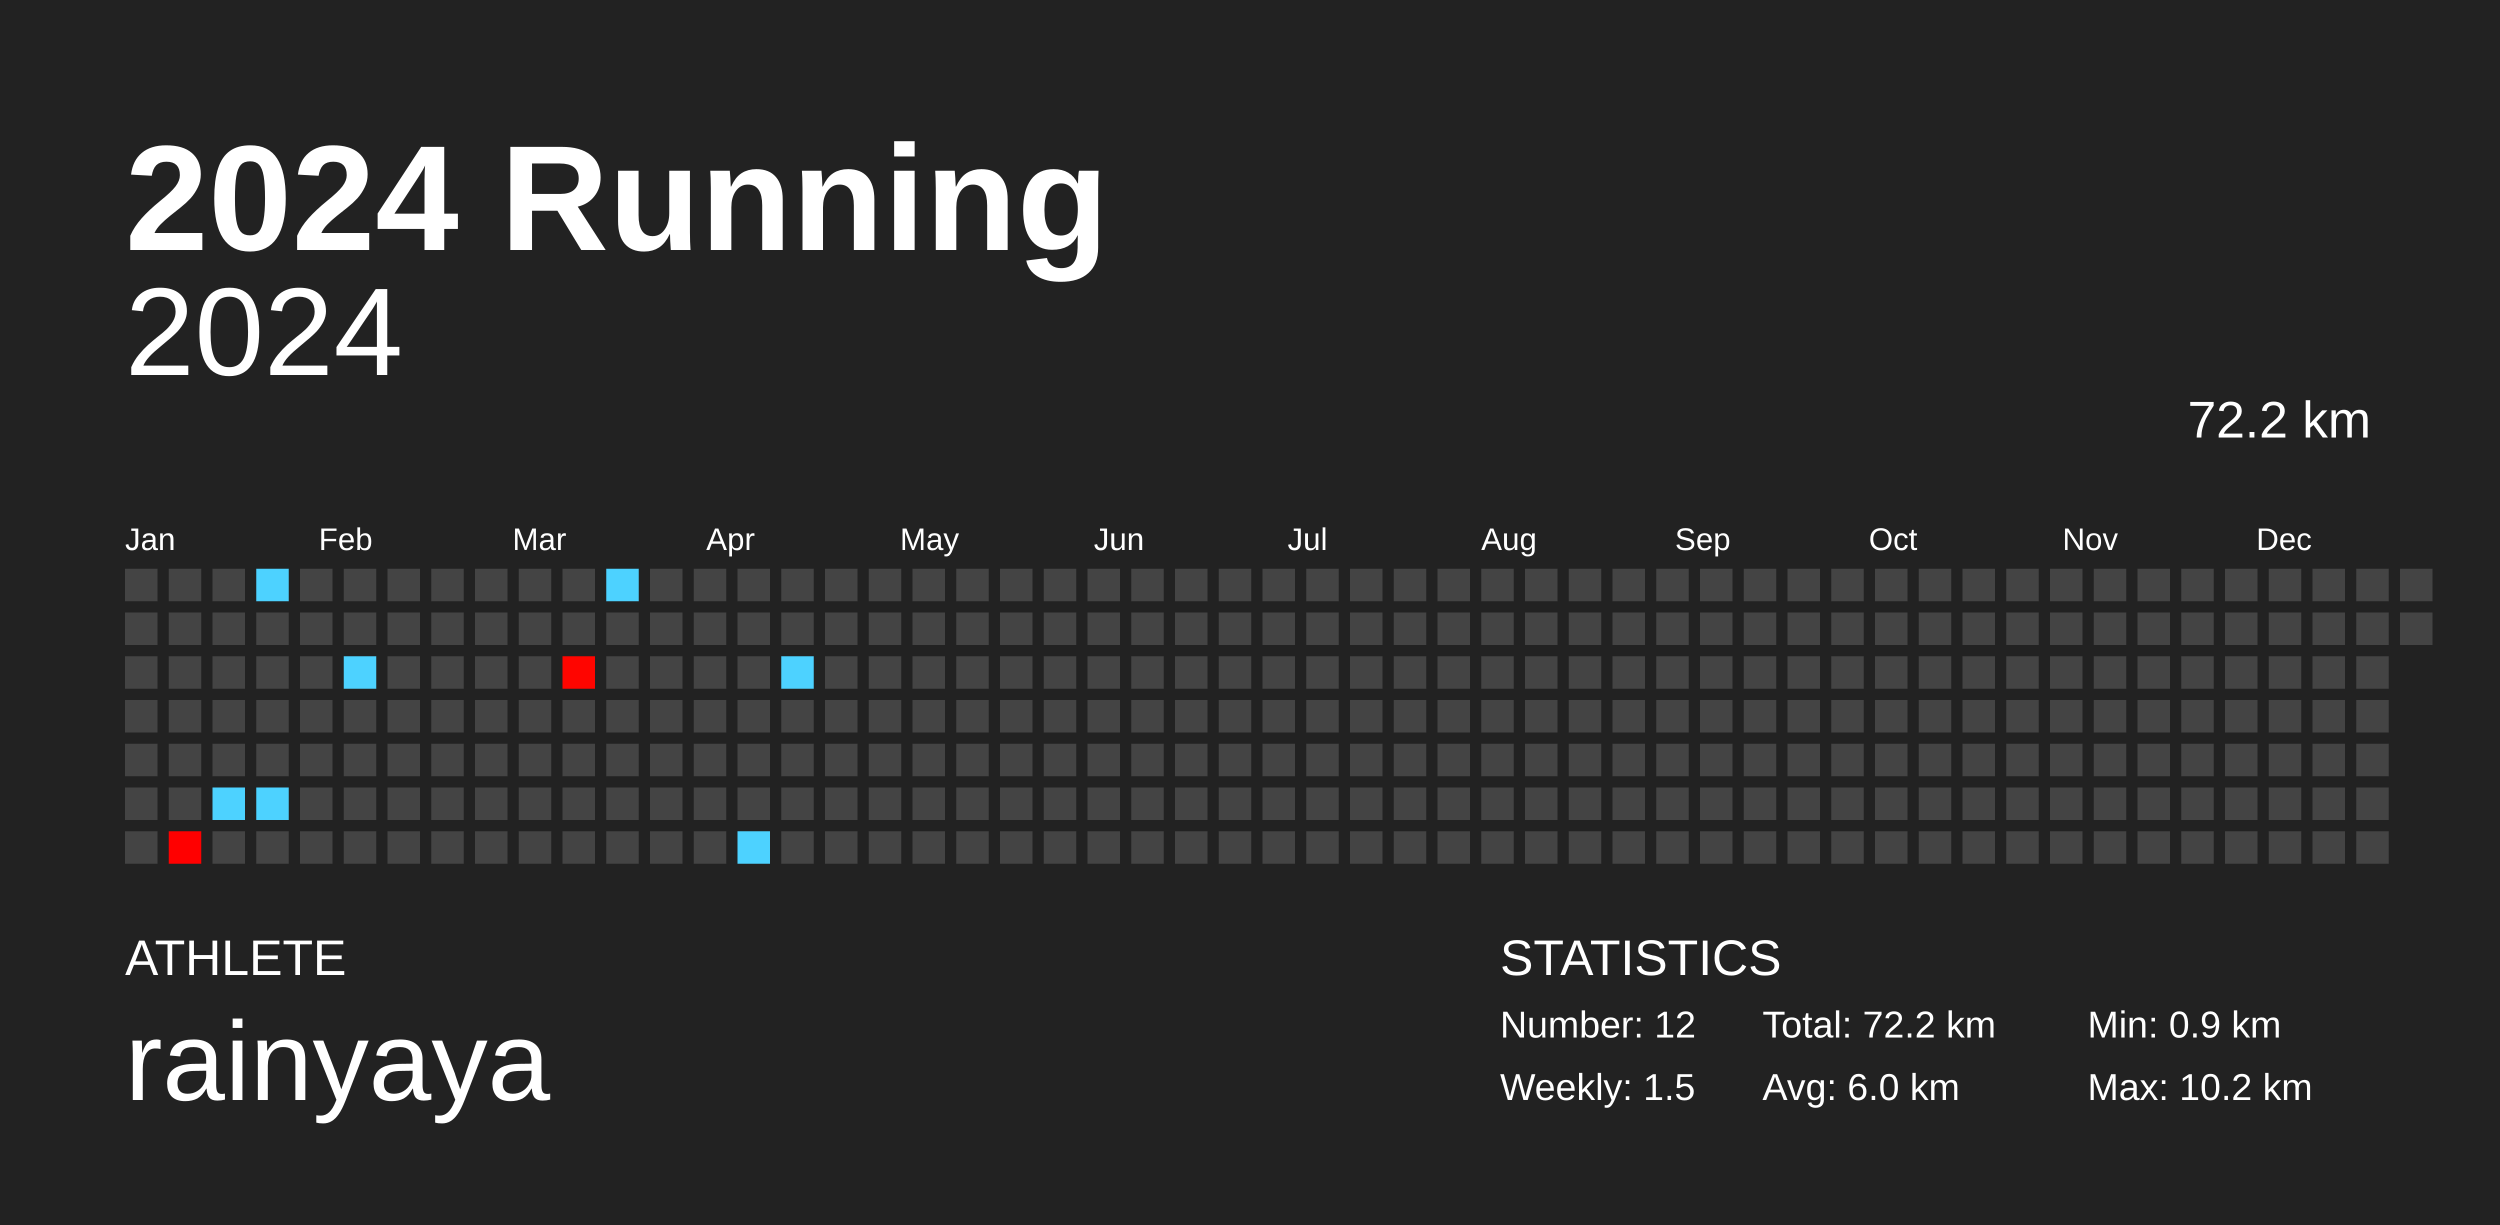
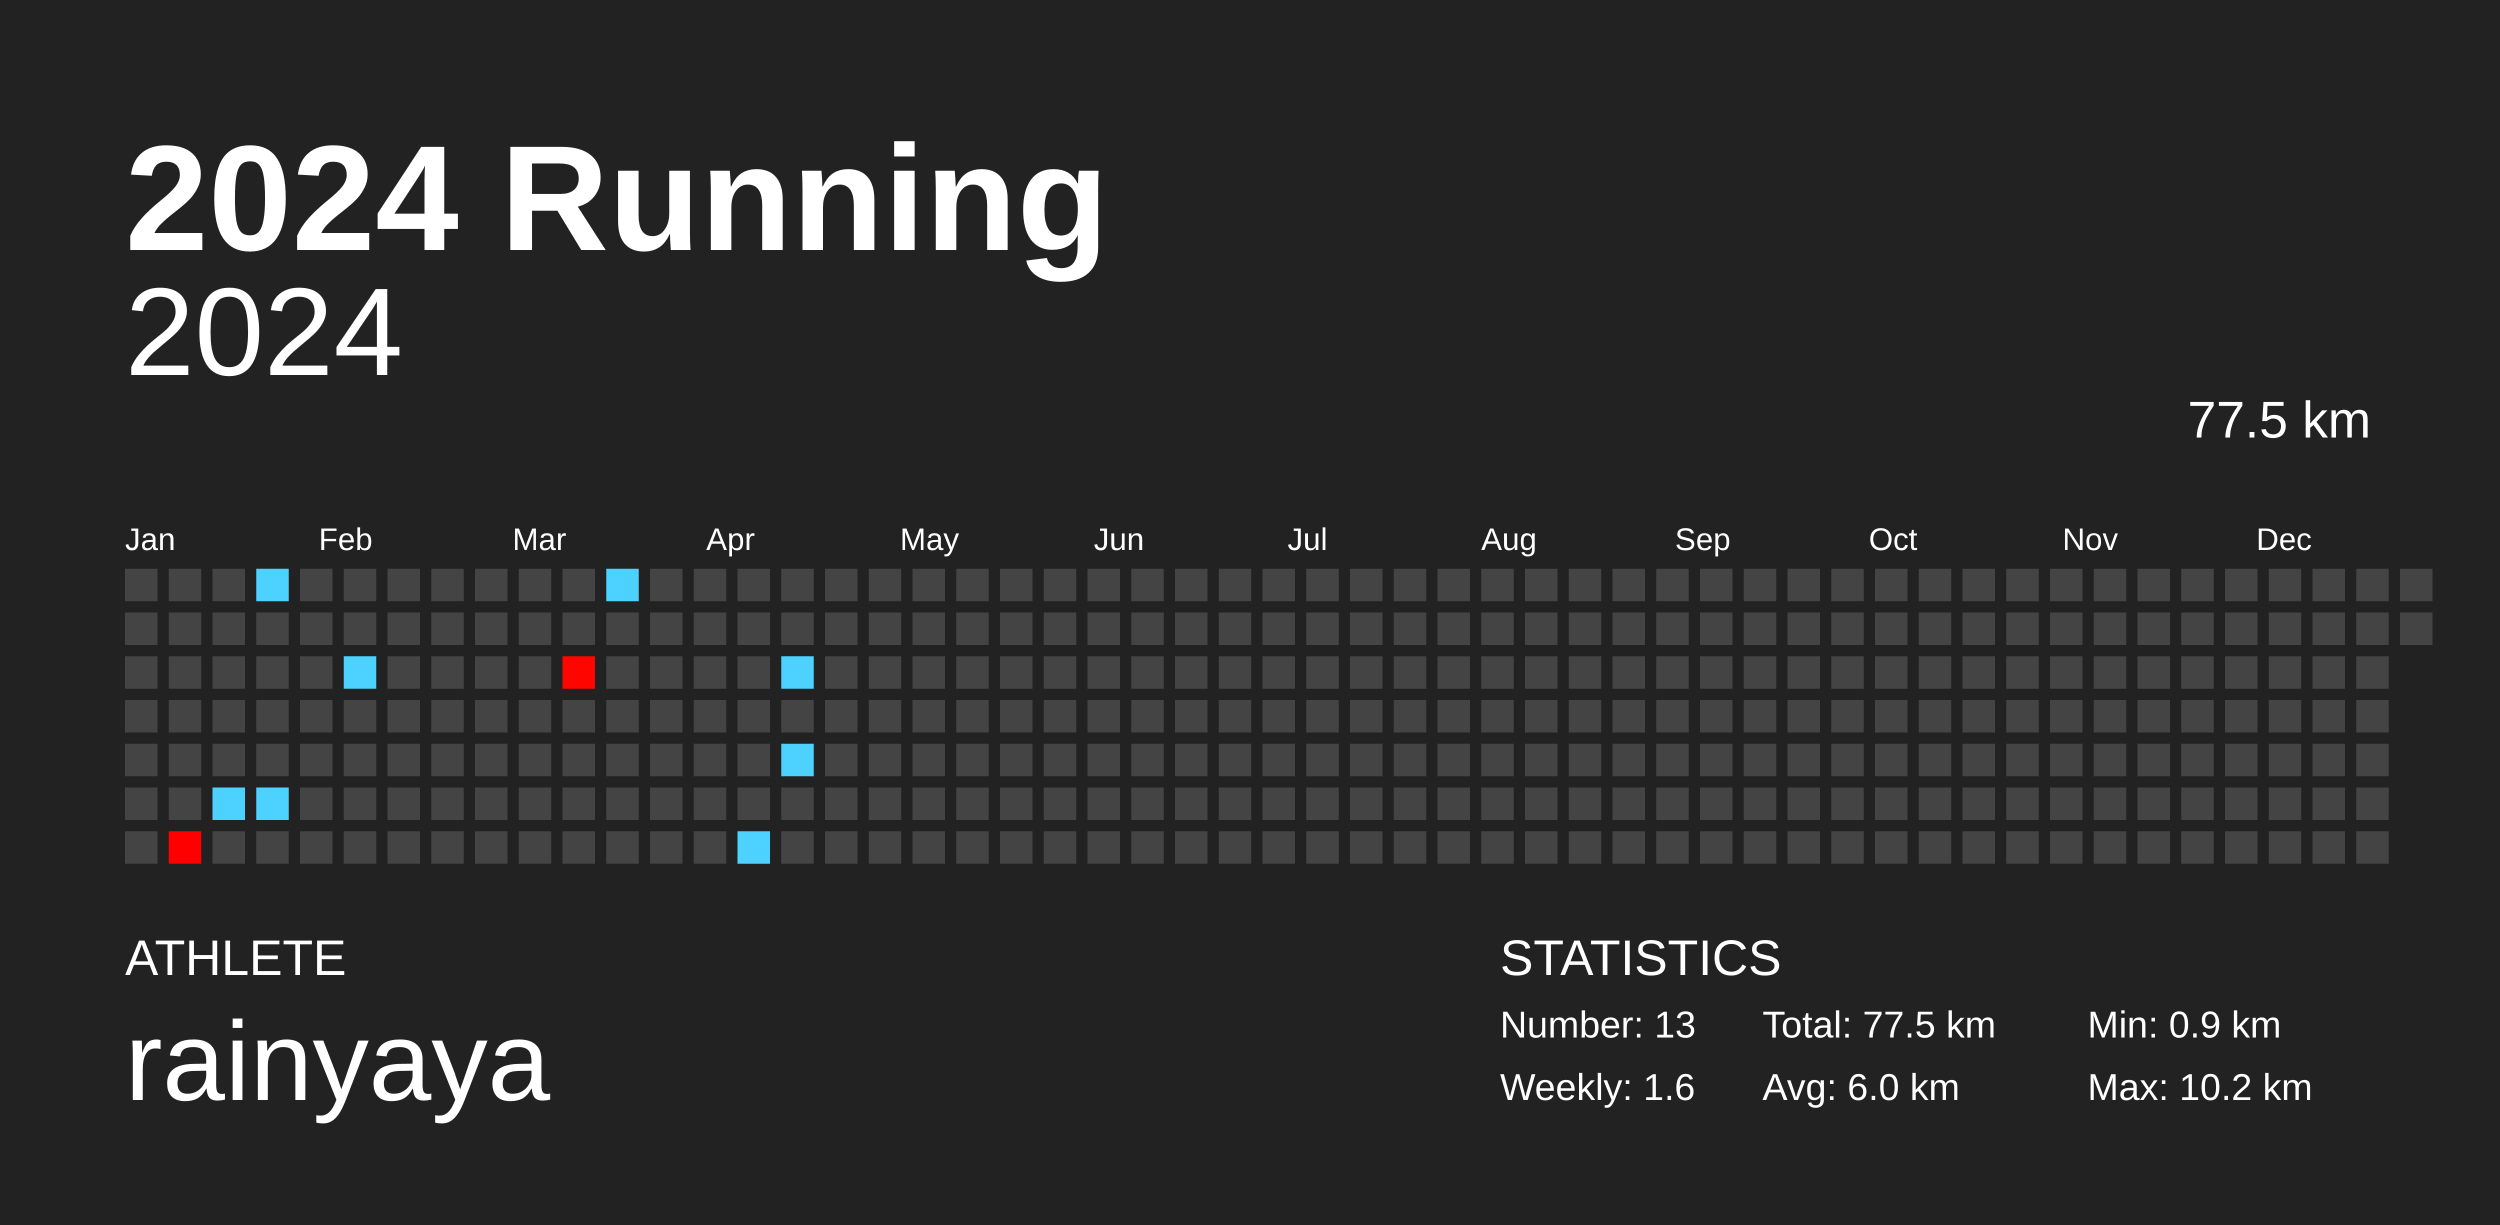
<svg xmlns="http://www.w3.org/2000/svg" baseProfile="full" height="98mm" version="1.1" viewBox="0,0,200,98" width="200mm">
  <defs />
  <rect fill="#222222" height="98" width="200" x="0" y="0" />
  <text fill="#FFFFFF" style="font-size:12px; font-family:Arial; font-weight:bold;" x="10" y="20">2024 Running</text>
  <text fill="#FFFFFF" style="font-size:4px; font-family:Arial" x="10" y="78">ATHLETE</text>
  <text fill="#FFFFFF" style="font-size:9px; font-family:Arial" x="10" y="88">rainyaya</text>
  <text fill="#FFFFFF" style="font-size:4px; font-family:Arial" x="120" y="78">STATISTICS</text>
-   <text fill="#FFFFFF" style="font-size:3px; font-family:Arial" x="120" y="83">Number: 12</text>
-   <text fill="#FFFFFF" style="font-size:3px; font-family:Arial" x="120" y="88">Weekly: 1.5</text>
-   <text fill="#FFFFFF" style="font-size:3px; font-family:Arial" x="141" y="83">Total: 72.2 km</text>
+   <text fill="#FFFFFF" style="font-size:3px; font-family:Arial" x="120" y="83">Number: 13</text>
+   <text fill="#FFFFFF" style="font-size:3px; font-family:Arial" x="120" y="88">Weekly: 1.6</text>
+   <text fill="#FFFFFF" style="font-size:3px; font-family:Arial" x="141" y="83">Total: 77.5 km</text>
  <text fill="#FFFFFF" style="font-size:3px; font-family:Arial" x="141" y="88">Avg: 6.0 km</text>
  <text fill="#FFFFFF" style="font-size:3px; font-family:Arial" x="167" y="83">Min: 0.9 km</text>
  <text fill="#FFFFFF" style="font-size:3px; font-family:Arial" x="167" y="88">Max: 10.2 km</text>
  <text alignment-baseline="hanging" fill="#FFFFFF" style="font-size:10.0px; font-family:Arial;" x="10" y="30">2024</text>
-   <text alignment-baseline="hanging" fill="#FFFFFF" style="font-size:4.125px; font-family:Arial;" x="175" y="35">72.2 km</text>
+   <text alignment-baseline="hanging" fill="#FFFFFF" style="font-size:4.125px; font-family:Arial;" x="175" y="35">77.5 km</text>
  <text fill="#FFFFFF" style="font-size:2.5px; font-family:Arial" x="10.0" y="44">Jan</text>
  <text fill="#FFFFFF" style="font-size:2.5px; font-family:Arial" x="25.5" y="44">Feb</text>
  <text fill="#FFFFFF" style="font-size:2.5px; font-family:Arial" x="41.0" y="44">Mar</text>
  <text fill="#FFFFFF" style="font-size:2.5px; font-family:Arial" x="56.5" y="44">Apr</text>
  <text fill="#FFFFFF" style="font-size:2.5px; font-family:Arial" x="72.0" y="44">May</text>
  <text fill="#FFFFFF" style="font-size:2.5px; font-family:Arial" x="87.5" y="44">Jun</text>
  <text fill="#FFFFFF" style="font-size:2.5px; font-family:Arial" x="103.0" y="44">Jul</text>
  <text fill="#FFFFFF" style="font-size:2.5px; font-family:Arial" x="118.5" y="44">Aug</text>
  <text fill="#FFFFFF" style="font-size:2.5px; font-family:Arial" x="134.0" y="44">Sep</text>
  <text fill="#FFFFFF" style="font-size:2.5px; font-family:Arial" x="149.5" y="44">Oct</text>
  <text fill="#FFFFFF" style="font-size:2.5px; font-family:Arial" x="165.0" y="44">Nov</text>
  <text fill="#FFFFFF" style="font-size:2.5px; font-family:Arial" x="180.5" y="44">Dec</text>
  <rect fill="#444444" height="2.6" width="2.6" x="10.0" y="45.5" />
  <rect fill="#444444" height="2.6" width="2.6" x="10.0" y="49.0" />
  <rect fill="#444444" height="2.6" width="2.6" x="10.0" y="52.5" />
  <rect fill="#444444" height="2.6" width="2.6" x="10.0" y="56.0" />
  <rect fill="#444444" height="2.6" width="2.6" x="10.0" y="59.5" />
  <rect fill="#444444" height="2.6" width="2.6" x="10.0" y="63.0" />
  <rect fill="#444444" height="2.6" width="2.6" x="10.0" y="66.5" />
  <rect fill="#444444" height="2.6" width="2.6" x="13.5" y="45.5" />
  <rect fill="#444444" height="2.6" width="2.6" x="13.5" y="49.0" />
  <rect fill="#444444" height="2.6" width="2.6" x="13.5" y="52.5" />
  <rect fill="#444444" height="2.6" width="2.6" x="13.5" y="56.0" />
  <rect fill="#444444" height="2.6" width="2.6" x="13.5" y="59.5" />
  <rect fill="#444444" height="2.6" width="2.6" x="13.5" y="63.0" />
  <rect fill="#ff0000" height="2.6" width="2.6" x="13.5" y="66.5" />
  <rect fill="#444444" height="2.6" width="2.6" x="17.0" y="45.5" />
  <rect fill="#444444" height="2.6" width="2.6" x="17.0" y="49.0" />
  <rect fill="#444444" height="2.6" width="2.6" x="17.0" y="52.5" />
  <rect fill="#444444" height="2.6" width="2.6" x="17.0" y="56.0" />
  <rect fill="#444444" height="2.6" width="2.6" x="17.0" y="59.5" />
  <rect fill="#4dd2ff" height="2.6" width="2.6" x="17.0" y="63.0" />
  <rect fill="#444444" height="2.6" width="2.6" x="17.0" y="66.5" />
  <rect fill="#4dd2ff" height="2.6" width="2.6" x="20.5" y="45.5" />
  <rect fill="#444444" height="2.6" width="2.6" x="20.5" y="49.0" />
  <rect fill="#444444" height="2.6" width="2.6" x="20.5" y="52.5" />
  <rect fill="#444444" height="2.6" width="2.6" x="20.5" y="56.0" />
  <rect fill="#444444" height="2.6" width="2.6" x="20.5" y="59.5" />
  <rect fill="#4dd2ff" height="2.6" width="2.6" x="20.5" y="63.0" />
  <rect fill="#444444" height="2.6" width="2.6" x="20.5" y="66.5" />
  <rect fill="#444444" height="2.6" width="2.6" x="24.0" y="45.5" />
  <rect fill="#444444" height="2.6" width="2.6" x="24.0" y="49.0" />
  <rect fill="#444444" height="2.6" width="2.6" x="24.0" y="52.5" />
  <rect fill="#444444" height="2.6" width="2.6" x="24.0" y="56.0" />
  <rect fill="#444444" height="2.6" width="2.6" x="24.0" y="59.5" />
  <rect fill="#444444" height="2.6" width="2.6" x="24.0" y="63.0" />
  <rect fill="#444444" height="2.6" width="2.6" x="24.0" y="66.5" />
  <rect fill="#444444" height="2.6" width="2.6" x="27.5" y="45.5" />
  <rect fill="#444444" height="2.6" width="2.6" x="27.5" y="49.0" />
  <rect fill="#4dd2ff" height="2.6" width="2.6" x="27.5" y="52.5" />
  <rect fill="#444444" height="2.6" width="2.6" x="27.5" y="56.0" />
  <rect fill="#444444" height="2.6" width="2.6" x="27.5" y="59.5" />
  <rect fill="#444444" height="2.6" width="2.6" x="27.5" y="63.0" />
  <rect fill="#444444" height="2.6" width="2.6" x="27.5" y="66.5" />
  <rect fill="#444444" height="2.6" width="2.6" x="31.0" y="45.5" />
  <rect fill="#444444" height="2.6" width="2.6" x="31.0" y="49.0" />
  <rect fill="#444444" height="2.6" width="2.6" x="31.0" y="52.5" />
  <rect fill="#444444" height="2.6" width="2.6" x="31.0" y="56.0" />
  <rect fill="#444444" height="2.6" width="2.6" x="31.0" y="59.5" />
  <rect fill="#444444" height="2.6" width="2.6" x="31.0" y="63.0" />
  <rect fill="#444444" height="2.6" width="2.6" x="31.0" y="66.5" />
  <rect fill="#444444" height="2.6" width="2.6" x="34.5" y="45.5" />
  <rect fill="#444444" height="2.6" width="2.6" x="34.5" y="49.0" />
  <rect fill="#444444" height="2.6" width="2.6" x="34.5" y="52.5" />
  <rect fill="#444444" height="2.6" width="2.6" x="34.5" y="56.0" />
  <rect fill="#444444" height="2.6" width="2.6" x="34.5" y="59.5" />
  <rect fill="#444444" height="2.6" width="2.6" x="34.5" y="63.0" />
  <rect fill="#444444" height="2.6" width="2.6" x="34.5" y="66.5" />
  <rect fill="#444444" height="2.6" width="2.6" x="38.0" y="45.5" />
  <rect fill="#444444" height="2.6" width="2.6" x="38.0" y="49.0" />
  <rect fill="#444444" height="2.6" width="2.6" x="38.0" y="52.5" />
  <rect fill="#444444" height="2.6" width="2.6" x="38.0" y="56.0" />
  <rect fill="#444444" height="2.6" width="2.6" x="38.0" y="59.5" />
  <rect fill="#444444" height="2.6" width="2.6" x="38.0" y="63.0" />
  <rect fill="#444444" height="2.6" width="2.6" x="38.0" y="66.5" />
  <rect fill="#444444" height="2.6" width="2.6" x="41.5" y="45.5" />
  <rect fill="#444444" height="2.6" width="2.6" x="41.5" y="49.0" />
  <rect fill="#444444" height="2.6" width="2.6" x="41.5" y="52.5" />
  <rect fill="#444444" height="2.6" width="2.6" x="41.5" y="56.0" />
  <rect fill="#444444" height="2.6" width="2.6" x="41.5" y="59.5" />
  <rect fill="#444444" height="2.6" width="2.6" x="41.5" y="63.0" />
  <rect fill="#444444" height="2.6" width="2.6" x="41.5" y="66.5" />
  <rect fill="#444444" height="2.6" width="2.6" x="45.0" y="45.5" />
  <rect fill="#444444" height="2.6" width="2.6" x="45.0" y="49.0" />
  <rect fill="#ff0500" height="2.6" width="2.6" x="45.0" y="52.5" />
  <rect fill="#444444" height="2.6" width="2.6" x="45.0" y="56.0" />
  <rect fill="#444444" height="2.6" width="2.6" x="45.0" y="59.5" />
  <rect fill="#444444" height="2.6" width="2.6" x="45.0" y="63.0" />
  <rect fill="#444444" height="2.6" width="2.6" x="45.0" y="66.5" />
  <rect fill="#4dd2ff" height="2.6" width="2.6" x="48.5" y="45.5" />
  <rect fill="#444444" height="2.6" width="2.6" x="48.5" y="49.0" />
  <rect fill="#444444" height="2.6" width="2.6" x="48.5" y="52.5" />
  <rect fill="#444444" height="2.6" width="2.6" x="48.5" y="56.0" />
  <rect fill="#444444" height="2.6" width="2.6" x="48.5" y="59.5" />
  <rect fill="#444444" height="2.6" width="2.6" x="48.5" y="63.0" />
  <rect fill="#444444" height="2.6" width="2.6" x="48.5" y="66.5" />
  <rect fill="#444444" height="2.6" width="2.6" x="52.0" y="45.5" />
  <rect fill="#444444" height="2.6" width="2.6" x="52.0" y="49.0" />
  <rect fill="#444444" height="2.6" width="2.6" x="52.0" y="52.5" />
  <rect fill="#444444" height="2.6" width="2.6" x="52.0" y="56.0" />
  <rect fill="#444444" height="2.6" width="2.6" x="52.0" y="59.5" />
  <rect fill="#444444" height="2.6" width="2.6" x="52.0" y="63.0" />
  <rect fill="#444444" height="2.6" width="2.6" x="52.0" y="66.5" />
  <rect fill="#444444" height="2.6" width="2.6" x="55.5" y="45.5" />
  <rect fill="#444444" height="2.6" width="2.6" x="55.5" y="49.0" />
  <rect fill="#444444" height="2.6" width="2.6" x="55.5" y="52.5" />
  <rect fill="#444444" height="2.6" width="2.6" x="55.5" y="56.0" />
  <rect fill="#444444" height="2.6" width="2.6" x="55.5" y="59.5" />
  <rect fill="#444444" height="2.6" width="2.6" x="55.5" y="63.0" />
  <rect fill="#444444" height="2.6" width="2.6" x="55.5" y="66.5" />
  <rect fill="#444444" height="2.6" width="2.6" x="59.0" y="45.5" />
  <rect fill="#444444" height="2.6" width="2.6" x="59.0" y="49.0" />
  <rect fill="#444444" height="2.6" width="2.6" x="59.0" y="52.5" />
  <rect fill="#444444" height="2.6" width="2.6" x="59.0" y="56.0" />
  <rect fill="#444444" height="2.6" width="2.6" x="59.0" y="59.5" />
  <rect fill="#444444" height="2.6" width="2.6" x="59.0" y="63.0" />
  <rect fill="#4dd2ff" height="2.6" width="2.6" x="59.0" y="66.5" />
  <rect fill="#444444" height="2.6" width="2.6" x="62.5" y="45.5" />
  <rect fill="#444444" height="2.6" width="2.6" x="62.5" y="49.0" />
  <rect fill="#4dd2ff" height="2.6" width="2.6" x="62.5" y="52.5" />
  <rect fill="#444444" height="2.6" width="2.6" x="62.5" y="56.0" />
-   <rect fill="#444444" height="2.6" width="2.6" x="62.5" y="59.5" />
+   <rect fill="#4dd2ff" height="2.6" width="2.6" x="62.5" y="59.5" />
  <rect fill="#444444" height="2.6" width="2.6" x="62.5" y="63.0" />
  <rect fill="#444444" height="2.6" width="2.6" x="62.5" y="66.5" />
  <rect fill="#444444" height="2.6" width="2.6" x="66.0" y="45.5" />
  <rect fill="#444444" height="2.6" width="2.6" x="66.0" y="49.0" />
  <rect fill="#444444" height="2.6" width="2.6" x="66.0" y="52.5" />
  <rect fill="#444444" height="2.6" width="2.6" x="66.0" y="56.0" />
  <rect fill="#444444" height="2.6" width="2.6" x="66.0" y="59.5" />
  <rect fill="#444444" height="2.6" width="2.6" x="66.0" y="63.0" />
  <rect fill="#444444" height="2.6" width="2.6" x="66.0" y="66.5" />
  <rect fill="#444444" height="2.6" width="2.6" x="69.5" y="45.5" />
  <rect fill="#444444" height="2.6" width="2.6" x="69.5" y="49.0" />
  <rect fill="#444444" height="2.6" width="2.6" x="69.5" y="52.5" />
  <rect fill="#444444" height="2.6" width="2.6" x="69.5" y="56.0" />
  <rect fill="#444444" height="2.6" width="2.6" x="69.5" y="59.5" />
  <rect fill="#444444" height="2.6" width="2.6" x="69.5" y="63.0" />
  <rect fill="#444444" height="2.6" width="2.6" x="69.5" y="66.5" />
  <rect fill="#444444" height="2.6" width="2.6" x="73.0" y="45.5" />
  <rect fill="#444444" height="2.6" width="2.6" x="73.0" y="49.0" />
  <rect fill="#444444" height="2.6" width="2.6" x="73.0" y="52.5" />
  <rect fill="#444444" height="2.6" width="2.6" x="73.0" y="56.0" />
  <rect fill="#444444" height="2.6" width="2.6" x="73.0" y="59.5" />
  <rect fill="#444444" height="2.6" width="2.6" x="73.0" y="63.0" />
  <rect fill="#444444" height="2.6" width="2.6" x="73.0" y="66.5" />
  <rect fill="#444444" height="2.6" width="2.6" x="76.5" y="45.5" />
  <rect fill="#444444" height="2.6" width="2.6" x="76.5" y="49.0" />
  <rect fill="#444444" height="2.6" width="2.6" x="76.5" y="52.5" />
  <rect fill="#444444" height="2.6" width="2.6" x="76.5" y="56.0" />
  <rect fill="#444444" height="2.6" width="2.6" x="76.5" y="59.5" />
  <rect fill="#444444" height="2.6" width="2.6" x="76.5" y="63.0" />
  <rect fill="#444444" height="2.6" width="2.6" x="76.5" y="66.5" />
  <rect fill="#444444" height="2.6" width="2.6" x="80.0" y="45.5" />
  <rect fill="#444444" height="2.6" width="2.6" x="80.0" y="49.0" />
  <rect fill="#444444" height="2.6" width="2.6" x="80.0" y="52.5" />
  <rect fill="#444444" height="2.6" width="2.6" x="80.0" y="56.0" />
  <rect fill="#444444" height="2.6" width="2.6" x="80.0" y="59.5" />
  <rect fill="#444444" height="2.6" width="2.6" x="80.0" y="63.0" />
  <rect fill="#444444" height="2.6" width="2.6" x="80.0" y="66.5" />
  <rect fill="#444444" height="2.6" width="2.6" x="83.5" y="45.5" />
  <rect fill="#444444" height="2.6" width="2.6" x="83.5" y="49.0" />
  <rect fill="#444444" height="2.6" width="2.6" x="83.5" y="52.5" />
  <rect fill="#444444" height="2.6" width="2.6" x="83.5" y="56.0" />
  <rect fill="#444444" height="2.6" width="2.6" x="83.5" y="59.5" />
  <rect fill="#444444" height="2.6" width="2.6" x="83.5" y="63.0" />
  <rect fill="#444444" height="2.6" width="2.6" x="83.5" y="66.5" />
  <rect fill="#444444" height="2.6" width="2.6" x="87.0" y="45.5" />
  <rect fill="#444444" height="2.6" width="2.6" x="87.0" y="49.0" />
  <rect fill="#444444" height="2.6" width="2.6" x="87.0" y="52.5" />
  <rect fill="#444444" height="2.6" width="2.6" x="87.0" y="56.0" />
  <rect fill="#444444" height="2.6" width="2.6" x="87.0" y="59.5" />
  <rect fill="#444444" height="2.6" width="2.6" x="87.0" y="63.0" />
  <rect fill="#444444" height="2.6" width="2.6" x="87.0" y="66.5" />
  <rect fill="#444444" height="2.6" width="2.6" x="90.5" y="45.5" />
  <rect fill="#444444" height="2.6" width="2.6" x="90.5" y="49.0" />
  <rect fill="#444444" height="2.6" width="2.6" x="90.5" y="52.5" />
  <rect fill="#444444" height="2.6" width="2.6" x="90.5" y="56.0" />
  <rect fill="#444444" height="2.6" width="2.6" x="90.5" y="59.5" />
  <rect fill="#444444" height="2.6" width="2.6" x="90.5" y="63.0" />
  <rect fill="#444444" height="2.6" width="2.6" x="90.5" y="66.5" />
  <rect fill="#444444" height="2.6" width="2.6" x="94.0" y="45.5" />
  <rect fill="#444444" height="2.6" width="2.6" x="94.0" y="49.0" />
  <rect fill="#444444" height="2.6" width="2.6" x="94.0" y="52.5" />
  <rect fill="#444444" height="2.6" width="2.6" x="94.0" y="56.0" />
  <rect fill="#444444" height="2.6" width="2.6" x="94.0" y="59.5" />
  <rect fill="#444444" height="2.6" width="2.6" x="94.0" y="63.0" />
  <rect fill="#444444" height="2.6" width="2.6" x="94.0" y="66.5" />
  <rect fill="#444444" height="2.6" width="2.6" x="97.5" y="45.5" />
  <rect fill="#444444" height="2.6" width="2.6" x="97.5" y="49.0" />
  <rect fill="#444444" height="2.6" width="2.6" x="97.5" y="52.5" />
  <rect fill="#444444" height="2.6" width="2.6" x="97.5" y="56.0" />
  <rect fill="#444444" height="2.6" width="2.6" x="97.5" y="59.5" />
  <rect fill="#444444" height="2.6" width="2.6" x="97.5" y="63.0" />
  <rect fill="#444444" height="2.6" width="2.6" x="97.5" y="66.5" />
  <rect fill="#444444" height="2.6" width="2.6" x="101.0" y="45.5" />
  <rect fill="#444444" height="2.6" width="2.6" x="101.0" y="49.0" />
  <rect fill="#444444" height="2.6" width="2.6" x="101.0" y="52.5" />
  <rect fill="#444444" height="2.6" width="2.6" x="101.0" y="56.0" />
  <rect fill="#444444" height="2.6" width="2.6" x="101.0" y="59.5" />
  <rect fill="#444444" height="2.6" width="2.6" x="101.0" y="63.0" />
  <rect fill="#444444" height="2.6" width="2.6" x="101.0" y="66.5" />
  <rect fill="#444444" height="2.6" width="2.6" x="104.5" y="45.5" />
  <rect fill="#444444" height="2.6" width="2.6" x="104.5" y="49.0" />
  <rect fill="#444444" height="2.6" width="2.6" x="104.5" y="52.5" />
  <rect fill="#444444" height="2.6" width="2.6" x="104.5" y="56.0" />
  <rect fill="#444444" height="2.6" width="2.6" x="104.5" y="59.5" />
  <rect fill="#444444" height="2.6" width="2.6" x="104.5" y="63.0" />
  <rect fill="#444444" height="2.6" width="2.6" x="104.5" y="66.5" />
  <rect fill="#444444" height="2.6" width="2.6" x="108.0" y="45.5" />
  <rect fill="#444444" height="2.6" width="2.6" x="108.0" y="49.0" />
  <rect fill="#444444" height="2.6" width="2.6" x="108.0" y="52.5" />
  <rect fill="#444444" height="2.6" width="2.6" x="108.0" y="56.0" />
  <rect fill="#444444" height="2.6" width="2.6" x="108.0" y="59.5" />
  <rect fill="#444444" height="2.6" width="2.6" x="108.0" y="63.0" />
  <rect fill="#444444" height="2.6" width="2.6" x="108.0" y="66.5" />
  <rect fill="#444444" height="2.6" width="2.6" x="111.5" y="45.5" />
  <rect fill="#444444" height="2.6" width="2.6" x="111.5" y="49.0" />
  <rect fill="#444444" height="2.6" width="2.6" x="111.5" y="52.5" />
  <rect fill="#444444" height="2.6" width="2.6" x="111.5" y="56.0" />
  <rect fill="#444444" height="2.6" width="2.6" x="111.5" y="59.5" />
  <rect fill="#444444" height="2.6" width="2.6" x="111.5" y="63.0" />
  <rect fill="#444444" height="2.6" width="2.6" x="111.5" y="66.5" />
  <rect fill="#444444" height="2.6" width="2.6" x="115.0" y="45.5" />
  <rect fill="#444444" height="2.6" width="2.6" x="115.0" y="49.0" />
  <rect fill="#444444" height="2.6" width="2.6" x="115.0" y="52.5" />
  <rect fill="#444444" height="2.6" width="2.6" x="115.0" y="56.0" />
  <rect fill="#444444" height="2.6" width="2.6" x="115.0" y="59.5" />
  <rect fill="#444444" height="2.6" width="2.6" x="115.0" y="63.0" />
  <rect fill="#444444" height="2.6" width="2.6" x="115.0" y="66.5" />
  <rect fill="#444444" height="2.6" width="2.6" x="118.5" y="45.5" />
  <rect fill="#444444" height="2.6" width="2.6" x="118.5" y="49.0" />
  <rect fill="#444444" height="2.6" width="2.6" x="118.5" y="52.5" />
  <rect fill="#444444" height="2.6" width="2.6" x="118.5" y="56.0" />
  <rect fill="#444444" height="2.6" width="2.6" x="118.5" y="59.5" />
  <rect fill="#444444" height="2.6" width="2.6" x="118.5" y="63.0" />
  <rect fill="#444444" height="2.6" width="2.6" x="118.5" y="66.5" />
  <rect fill="#444444" height="2.6" width="2.6" x="122.0" y="45.5" />
  <rect fill="#444444" height="2.6" width="2.6" x="122.0" y="49.0" />
  <rect fill="#444444" height="2.6" width="2.6" x="122.0" y="52.5" />
  <rect fill="#444444" height="2.6" width="2.6" x="122.0" y="56.0" />
  <rect fill="#444444" height="2.6" width="2.6" x="122.0" y="59.5" />
  <rect fill="#444444" height="2.6" width="2.6" x="122.0" y="63.0" />
  <rect fill="#444444" height="2.6" width="2.6" x="122.0" y="66.5" />
  <rect fill="#444444" height="2.6" width="2.6" x="125.5" y="45.5" />
  <rect fill="#444444" height="2.6" width="2.6" x="125.5" y="49.0" />
  <rect fill="#444444" height="2.6" width="2.6" x="125.5" y="52.5" />
  <rect fill="#444444" height="2.6" width="2.6" x="125.5" y="56.0" />
  <rect fill="#444444" height="2.6" width="2.6" x="125.5" y="59.5" />
  <rect fill="#444444" height="2.6" width="2.6" x="125.5" y="63.0" />
  <rect fill="#444444" height="2.6" width="2.6" x="125.5" y="66.5" />
  <rect fill="#444444" height="2.6" width="2.6" x="129.0" y="45.5" />
  <rect fill="#444444" height="2.6" width="2.6" x="129.0" y="49.0" />
  <rect fill="#444444" height="2.6" width="2.6" x="129.0" y="52.5" />
  <rect fill="#444444" height="2.6" width="2.6" x="129.0" y="56.0" />
  <rect fill="#444444" height="2.6" width="2.6" x="129.0" y="59.5" />
  <rect fill="#444444" height="2.6" width="2.6" x="129.0" y="63.0" />
  <rect fill="#444444" height="2.6" width="2.6" x="129.0" y="66.5" />
  <rect fill="#444444" height="2.6" width="2.6" x="132.5" y="45.5" />
  <rect fill="#444444" height="2.6" width="2.6" x="132.5" y="49.0" />
  <rect fill="#444444" height="2.6" width="2.6" x="132.5" y="52.5" />
  <rect fill="#444444" height="2.6" width="2.6" x="132.5" y="56.0" />
  <rect fill="#444444" height="2.6" width="2.6" x="132.5" y="59.5" />
  <rect fill="#444444" height="2.6" width="2.6" x="132.5" y="63.0" />
  <rect fill="#444444" height="2.6" width="2.6" x="132.5" y="66.5" />
  <rect fill="#444444" height="2.6" width="2.6" x="136.0" y="45.5" />
  <rect fill="#444444" height="2.6" width="2.6" x="136.0" y="49.0" />
  <rect fill="#444444" height="2.6" width="2.6" x="136.0" y="52.5" />
  <rect fill="#444444" height="2.6" width="2.6" x="136.0" y="56.0" />
  <rect fill="#444444" height="2.6" width="2.6" x="136.0" y="59.5" />
  <rect fill="#444444" height="2.6" width="2.6" x="136.0" y="63.0" />
  <rect fill="#444444" height="2.6" width="2.6" x="136.0" y="66.5" />
  <rect fill="#444444" height="2.6" width="2.6" x="139.5" y="45.5" />
  <rect fill="#444444" height="2.6" width="2.6" x="139.5" y="49.0" />
  <rect fill="#444444" height="2.6" width="2.6" x="139.5" y="52.5" />
  <rect fill="#444444" height="2.6" width="2.6" x="139.5" y="56.0" />
  <rect fill="#444444" height="2.6" width="2.6" x="139.5" y="59.5" />
  <rect fill="#444444" height="2.6" width="2.6" x="139.5" y="63.0" />
  <rect fill="#444444" height="2.6" width="2.6" x="139.5" y="66.5" />
  <rect fill="#444444" height="2.6" width="2.6" x="143.0" y="45.5" />
  <rect fill="#444444" height="2.6" width="2.6" x="143.0" y="49.0" />
  <rect fill="#444444" height="2.6" width="2.6" x="143.0" y="52.5" />
  <rect fill="#444444" height="2.6" width="2.6" x="143.0" y="56.0" />
  <rect fill="#444444" height="2.6" width="2.6" x="143.0" y="59.5" />
  <rect fill="#444444" height="2.6" width="2.6" x="143.0" y="63.0" />
  <rect fill="#444444" height="2.6" width="2.6" x="143.0" y="66.5" />
  <rect fill="#444444" height="2.6" width="2.6" x="146.5" y="45.5" />
  <rect fill="#444444" height="2.6" width="2.6" x="146.5" y="49.0" />
  <rect fill="#444444" height="2.6" width="2.6" x="146.5" y="52.5" />
  <rect fill="#444444" height="2.6" width="2.6" x="146.5" y="56.0" />
  <rect fill="#444444" height="2.6" width="2.6" x="146.5" y="59.5" />
  <rect fill="#444444" height="2.6" width="2.6" x="146.5" y="63.0" />
  <rect fill="#444444" height="2.6" width="2.6" x="146.5" y="66.5" />
  <rect fill="#444444" height="2.6" width="2.6" x="150.0" y="45.5" />
  <rect fill="#444444" height="2.6" width="2.6" x="150.0" y="49.0" />
  <rect fill="#444444" height="2.6" width="2.6" x="150.0" y="52.5" />
  <rect fill="#444444" height="2.6" width="2.6" x="150.0" y="56.0" />
  <rect fill="#444444" height="2.6" width="2.6" x="150.0" y="59.5" />
  <rect fill="#444444" height="2.6" width="2.6" x="150.0" y="63.0" />
  <rect fill="#444444" height="2.6" width="2.6" x="150.0" y="66.5" />
  <rect fill="#444444" height="2.6" width="2.6" x="153.5" y="45.5" />
  <rect fill="#444444" height="2.6" width="2.6" x="153.5" y="49.0" />
  <rect fill="#444444" height="2.6" width="2.6" x="153.5" y="52.5" />
  <rect fill="#444444" height="2.6" width="2.6" x="153.5" y="56.0" />
  <rect fill="#444444" height="2.6" width="2.6" x="153.5" y="59.5" />
  <rect fill="#444444" height="2.6" width="2.6" x="153.5" y="63.0" />
  <rect fill="#444444" height="2.6" width="2.6" x="153.5" y="66.5" />
  <rect fill="#444444" height="2.6" width="2.6" x="157.0" y="45.5" />
  <rect fill="#444444" height="2.6" width="2.6" x="157.0" y="49.0" />
  <rect fill="#444444" height="2.6" width="2.6" x="157.0" y="52.5" />
  <rect fill="#444444" height="2.6" width="2.6" x="157.0" y="56.0" />
  <rect fill="#444444" height="2.6" width="2.6" x="157.0" y="59.5" />
  <rect fill="#444444" height="2.6" width="2.6" x="157.0" y="63.0" />
  <rect fill="#444444" height="2.6" width="2.6" x="157.0" y="66.5" />
  <rect fill="#444444" height="2.6" width="2.6" x="160.5" y="45.5" />
  <rect fill="#444444" height="2.6" width="2.6" x="160.5" y="49.0" />
  <rect fill="#444444" height="2.6" width="2.6" x="160.5" y="52.5" />
  <rect fill="#444444" height="2.6" width="2.6" x="160.5" y="56.0" />
  <rect fill="#444444" height="2.6" width="2.6" x="160.5" y="59.5" />
  <rect fill="#444444" height="2.6" width="2.6" x="160.5" y="63.0" />
  <rect fill="#444444" height="2.6" width="2.6" x="160.5" y="66.5" />
  <rect fill="#444444" height="2.6" width="2.6" x="164.0" y="45.5" />
  <rect fill="#444444" height="2.6" width="2.6" x="164.0" y="49.0" />
  <rect fill="#444444" height="2.6" width="2.6" x="164.0" y="52.5" />
  <rect fill="#444444" height="2.6" width="2.6" x="164.0" y="56.0" />
  <rect fill="#444444" height="2.6" width="2.6" x="164.0" y="59.5" />
  <rect fill="#444444" height="2.6" width="2.6" x="164.0" y="63.0" />
  <rect fill="#444444" height="2.6" width="2.6" x="164.0" y="66.5" />
  <rect fill="#444444" height="2.6" width="2.6" x="167.5" y="45.5" />
  <rect fill="#444444" height="2.6" width="2.6" x="167.5" y="49.0" />
  <rect fill="#444444" height="2.6" width="2.6" x="167.5" y="52.5" />
  <rect fill="#444444" height="2.6" width="2.6" x="167.5" y="56.0" />
  <rect fill="#444444" height="2.6" width="2.6" x="167.5" y="59.5" />
  <rect fill="#444444" height="2.6" width="2.6" x="167.5" y="63.0" />
  <rect fill="#444444" height="2.6" width="2.6" x="167.5" y="66.5" />
  <rect fill="#444444" height="2.6" width="2.6" x="171.0" y="45.5" />
  <rect fill="#444444" height="2.6" width="2.6" x="171.0" y="49.0" />
  <rect fill="#444444" height="2.6" width="2.6" x="171.0" y="52.5" />
  <rect fill="#444444" height="2.6" width="2.6" x="171.0" y="56.0" />
  <rect fill="#444444" height="2.6" width="2.6" x="171.0" y="59.5" />
  <rect fill="#444444" height="2.6" width="2.6" x="171.0" y="63.0" />
  <rect fill="#444444" height="2.6" width="2.6" x="171.0" y="66.5" />
  <rect fill="#444444" height="2.6" width="2.6" x="174.5" y="45.5" />
  <rect fill="#444444" height="2.6" width="2.6" x="174.5" y="49.0" />
  <rect fill="#444444" height="2.6" width="2.6" x="174.5" y="52.5" />
  <rect fill="#444444" height="2.6" width="2.6" x="174.5" y="56.0" />
  <rect fill="#444444" height="2.6" width="2.6" x="174.5" y="59.5" />
  <rect fill="#444444" height="2.6" width="2.6" x="174.5" y="63.0" />
  <rect fill="#444444" height="2.6" width="2.6" x="174.5" y="66.5" />
  <rect fill="#444444" height="2.6" width="2.6" x="178.0" y="45.5" />
  <rect fill="#444444" height="2.6" width="2.6" x="178.0" y="49.0" />
  <rect fill="#444444" height="2.6" width="2.6" x="178.0" y="52.5" />
  <rect fill="#444444" height="2.6" width="2.6" x="178.0" y="56.0" />
  <rect fill="#444444" height="2.6" width="2.6" x="178.0" y="59.5" />
  <rect fill="#444444" height="2.6" width="2.6" x="178.0" y="63.0" />
  <rect fill="#444444" height="2.6" width="2.6" x="178.0" y="66.5" />
  <rect fill="#444444" height="2.6" width="2.6" x="181.5" y="45.5" />
  <rect fill="#444444" height="2.6" width="2.6" x="181.5" y="49.0" />
  <rect fill="#444444" height="2.6" width="2.6" x="181.5" y="52.5" />
  <rect fill="#444444" height="2.6" width="2.6" x="181.5" y="56.0" />
  <rect fill="#444444" height="2.6" width="2.6" x="181.5" y="59.5" />
  <rect fill="#444444" height="2.6" width="2.6" x="181.5" y="63.0" />
  <rect fill="#444444" height="2.6" width="2.6" x="181.5" y="66.5" />
  <rect fill="#444444" height="2.6" width="2.6" x="185.0" y="45.5" />
  <rect fill="#444444" height="2.6" width="2.6" x="185.0" y="49.0" />
  <rect fill="#444444" height="2.6" width="2.6" x="185.0" y="52.5" />
  <rect fill="#444444" height="2.6" width="2.6" x="185.0" y="56.0" />
  <rect fill="#444444" height="2.6" width="2.6" x="185.0" y="59.5" />
  <rect fill="#444444" height="2.6" width="2.6" x="185.0" y="63.0" />
  <rect fill="#444444" height="2.6" width="2.6" x="185.0" y="66.5" />
  <rect fill="#444444" height="2.6" width="2.6" x="188.5" y="45.5" />
  <rect fill="#444444" height="2.6" width="2.6" x="188.5" y="49.0" />
  <rect fill="#444444" height="2.6" width="2.6" x="188.5" y="52.5" />
  <rect fill="#444444" height="2.6" width="2.6" x="188.5" y="56.0" />
  <rect fill="#444444" height="2.6" width="2.6" x="188.5" y="59.5" />
  <rect fill="#444444" height="2.6" width="2.6" x="188.5" y="63.0" />
  <rect fill="#444444" height="2.6" width="2.6" x="188.5" y="66.5" />
  <rect fill="#444444" height="2.6" width="2.6" x="192.0" y="45.5" />
  <rect fill="#444444" height="2.6" width="2.6" x="192.0" y="49.0" />
</svg>
